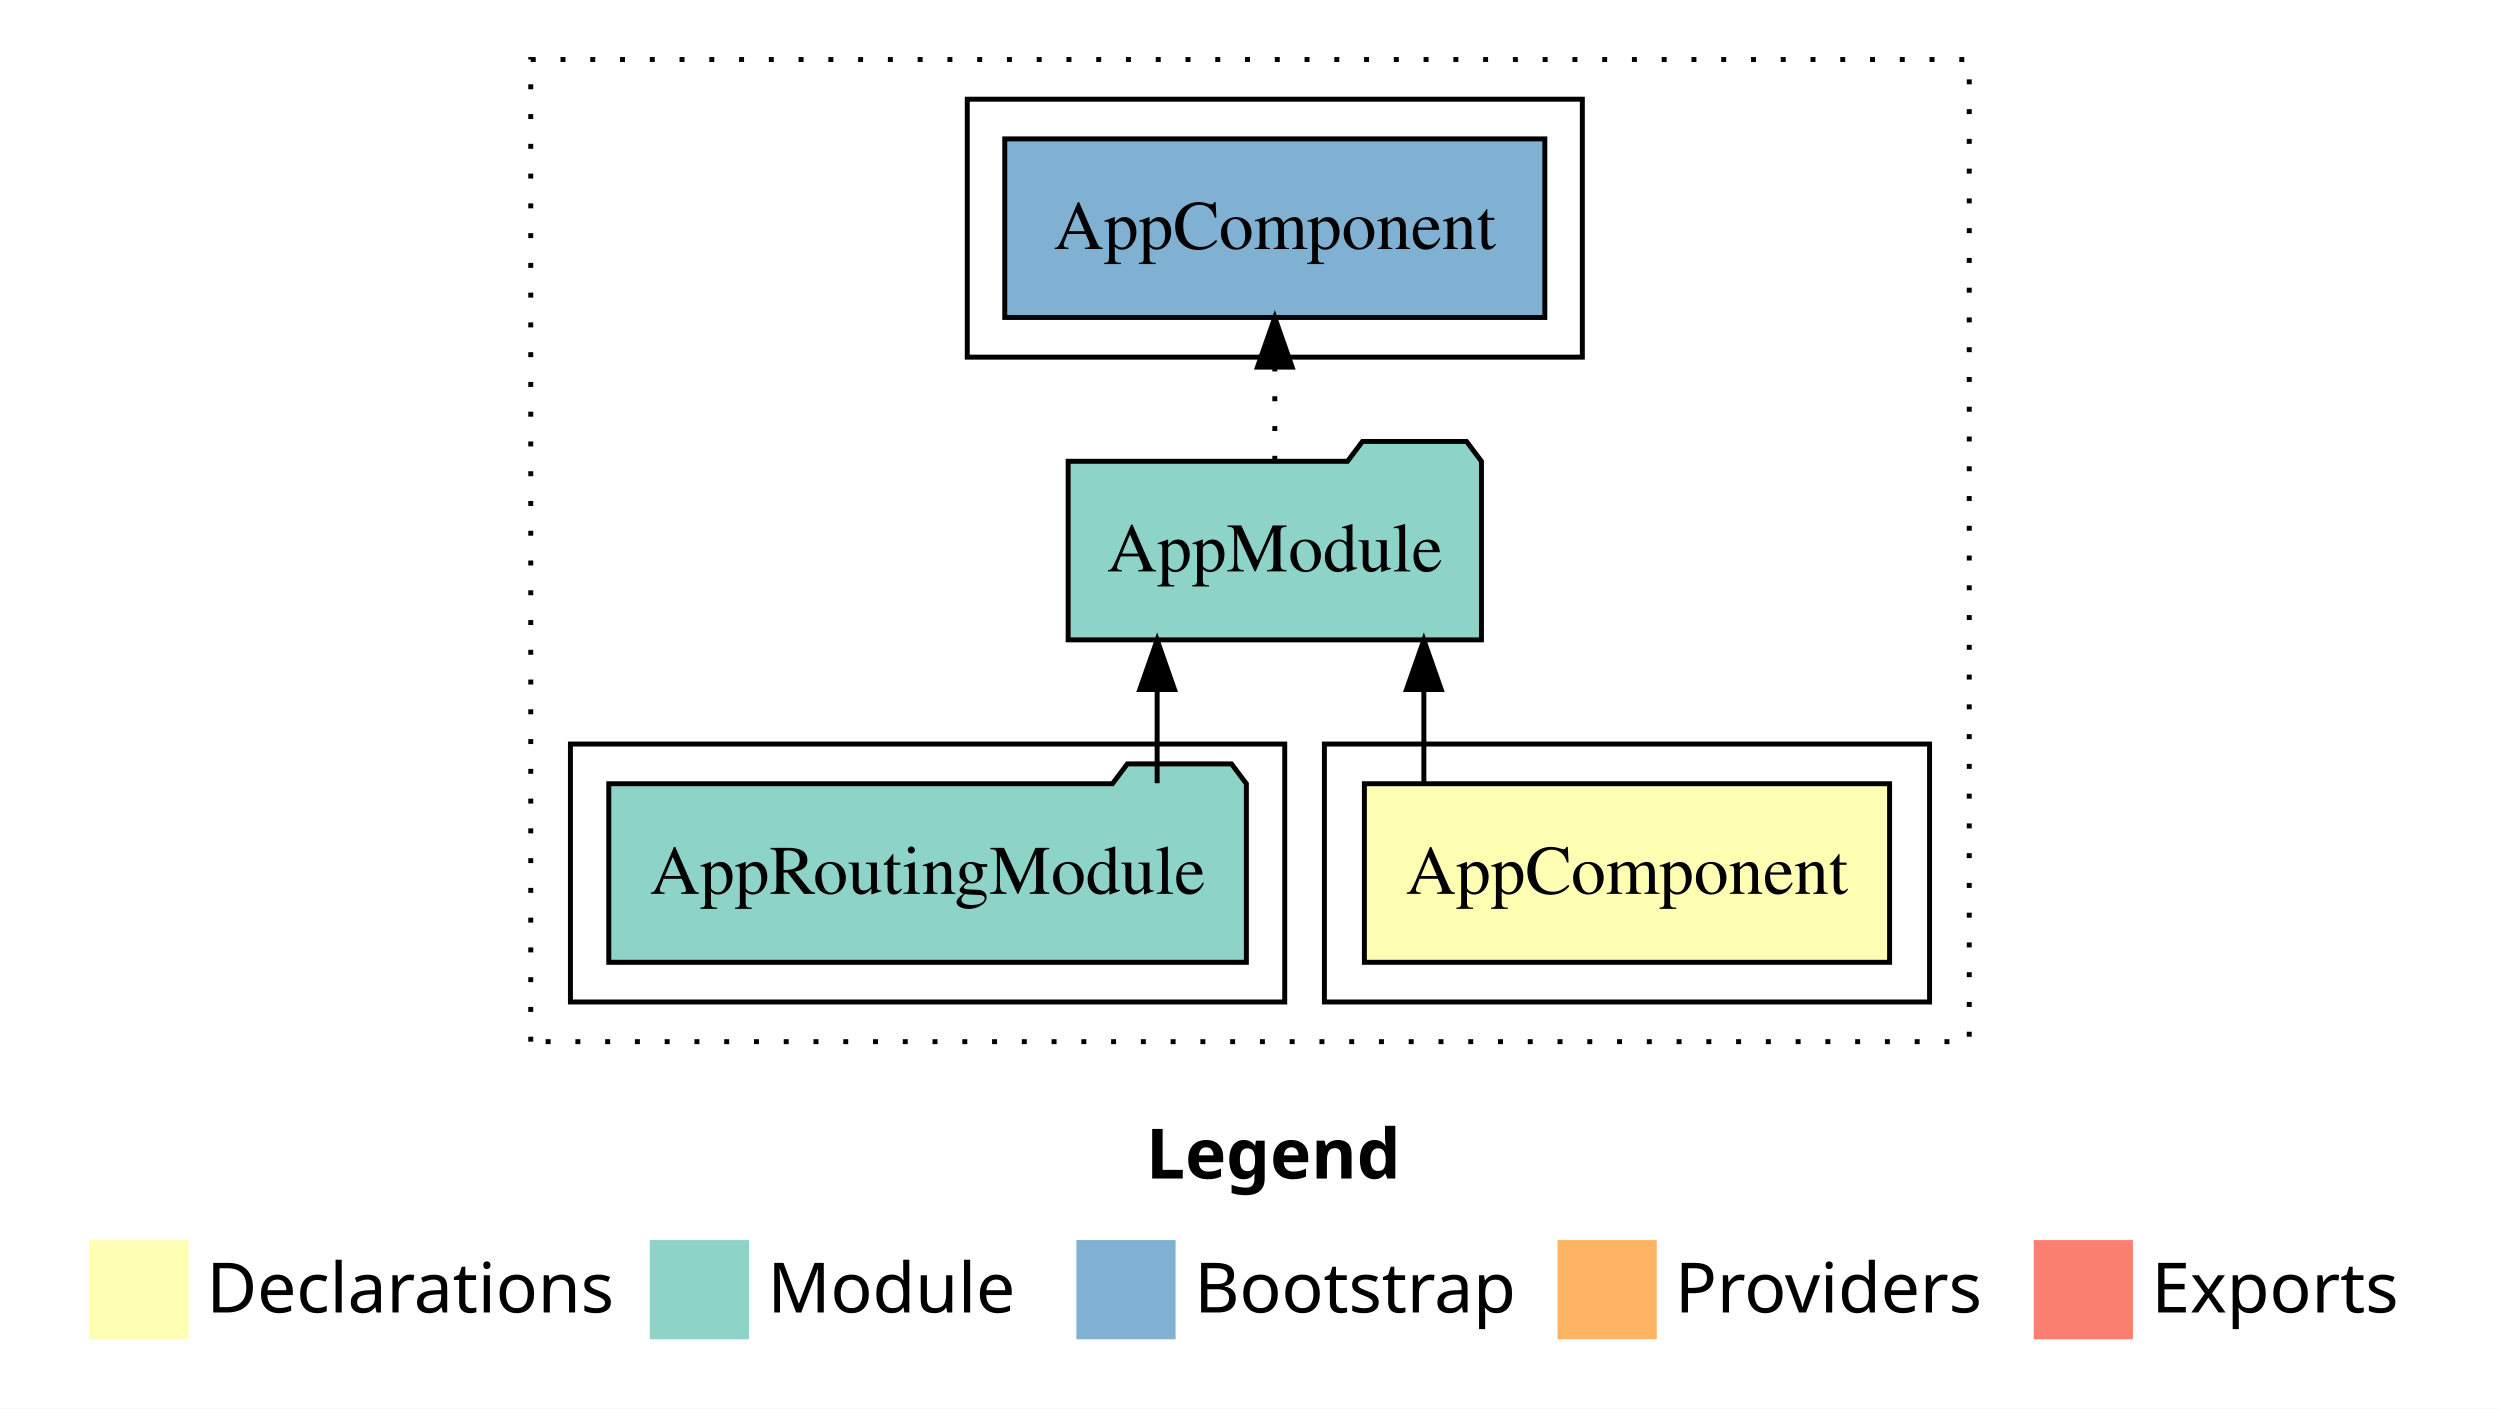
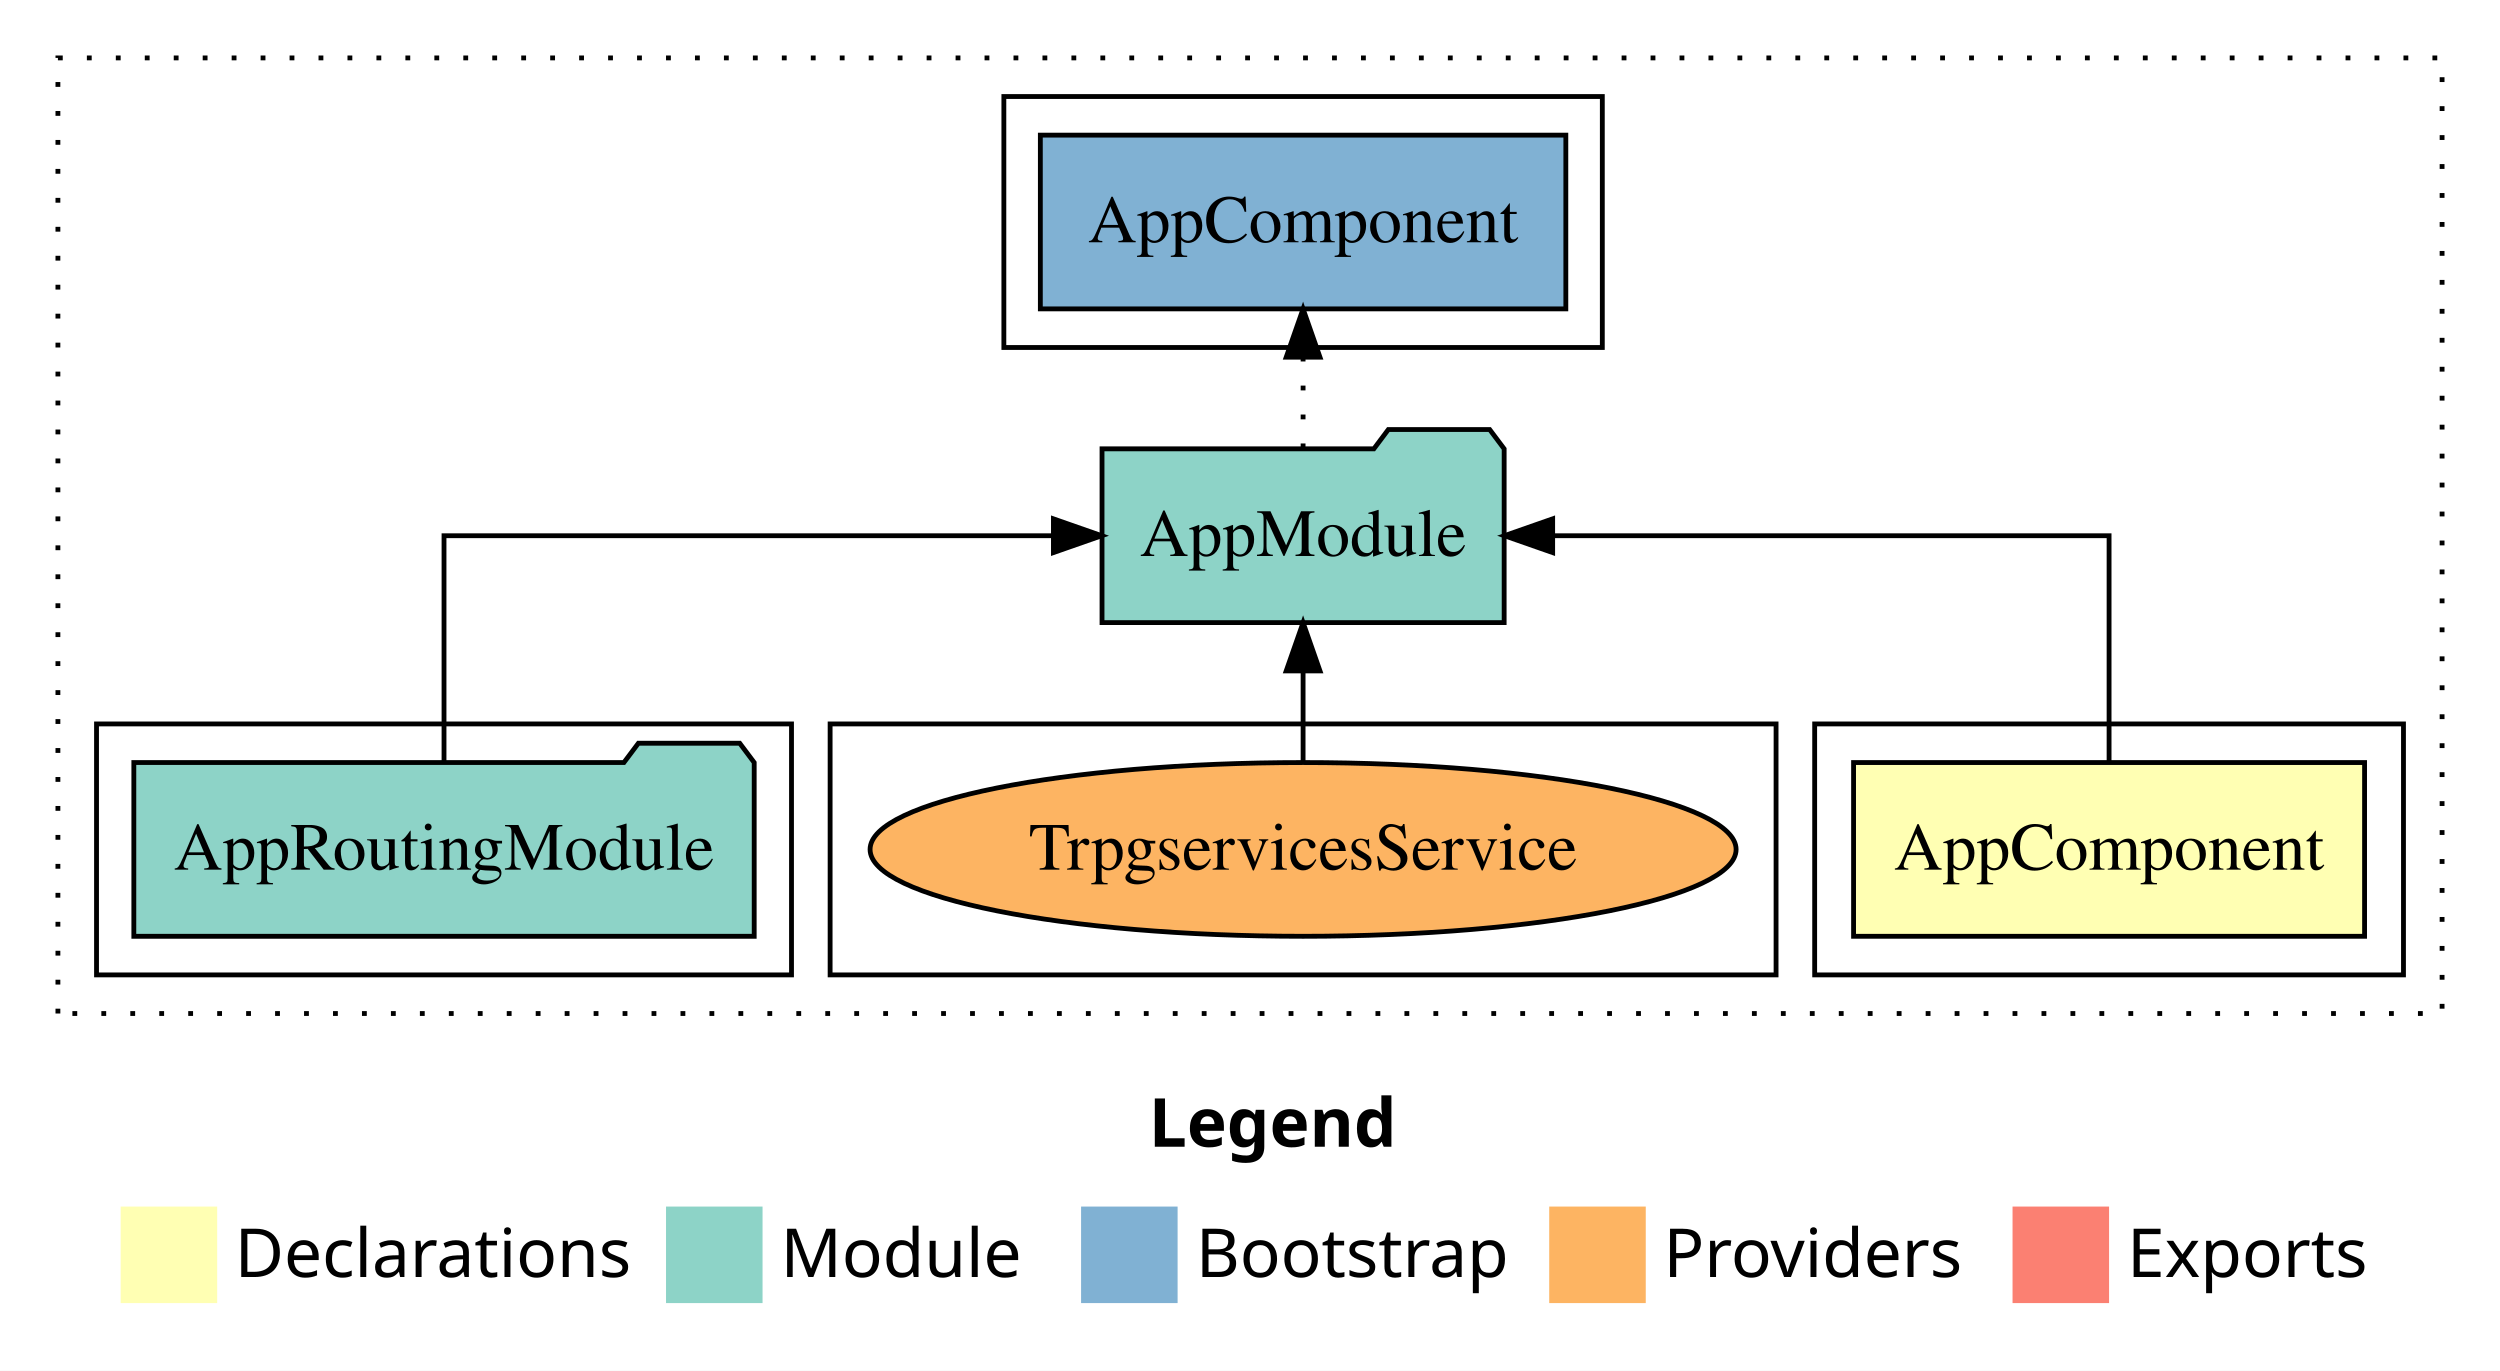
- <svg xmlns="http://www.w3.org/2000/svg" width="504pt" height="284pt" viewBox="0.00 0.00 504.00 284.00">
+ <svg xmlns="http://www.w3.org/2000/svg" width="518pt" height="284pt" viewBox="0.00 0.00 518.00 284.00">
  <g id="graph0" class="graph" transform="scale(1 1) rotate(0) translate(4 280)">
-     <polygon fill="white" stroke="transparent" points="-4,4 -4,-280 500,-280 500,4 -4,4" />
-     <text text-anchor="start" x="227.01" y="-42.4" font-family="sans-serif" font-weight="bold" font-size="14.00">Legend</text>
-     <polygon fill="#ffffb3" stroke="transparent" points="14,-10 14,-30 34,-30 34,-10 14,-10" />
-     <text text-anchor="start" x="37.63" y="-15.4" font-family="sans-serif" font-size="14.00">  Declarations</text>
-     <polygon fill="#8dd3c7" stroke="transparent" points="127,-10 127,-30 147,-30 147,-10 127,-10" />
-     <text text-anchor="start" x="150.73" y="-15.4" font-family="sans-serif" font-size="14.00">  Module</text>
-     <polygon fill="#80b1d3" stroke="transparent" points="213,-10 213,-30 233,-30 233,-10 213,-10" />
-     <text text-anchor="start" x="236.78" y="-15.4" font-family="sans-serif" font-size="14.00">  Bootstrap</text>
-     <polygon fill="#fdb462" stroke="transparent" points="310,-10 310,-30 330,-30 330,-10 310,-10" />
-     <text text-anchor="start" x="333.67" y="-15.4" font-family="sans-serif" font-size="14.00">  Providers</text>
-     <polygon fill="#fb8072" stroke="transparent" points="406,-10 406,-30 426,-30 426,-10 406,-10" />
-     <text text-anchor="start" x="429.73" y="-15.4" font-family="sans-serif" font-size="14.00">  Exports</text>
+     <polygon fill="white" stroke="transparent" points="-4,4 -4,-280 514,-280 514,4 -4,4" />
+     <text text-anchor="start" x="234.01" y="-42.4" font-family="sans-serif" font-weight="bold" font-size="14.00">Legend</text>
+     <polygon fill="#ffffb3" stroke="transparent" points="21,-10 21,-30 41,-30 41,-10 21,-10" />
+     <text text-anchor="start" x="44.63" y="-15.4" font-family="sans-serif" font-size="14.00">  Declarations</text>
+     <polygon fill="#8dd3c7" stroke="transparent" points="134,-10 134,-30 154,-30 154,-10 134,-10" />
+     <text text-anchor="start" x="157.73" y="-15.4" font-family="sans-serif" font-size="14.00">  Module</text>
+     <polygon fill="#80b1d3" stroke="transparent" points="220,-10 220,-30 240,-30 240,-10 220,-10" />
+     <text text-anchor="start" x="243.78" y="-15.4" font-family="sans-serif" font-size="14.00">  Bootstrap</text>
+     <polygon fill="#fdb462" stroke="transparent" points="317,-10 317,-30 337,-30 337,-10 317,-10" />
+     <text text-anchor="start" x="340.67" y="-15.4" font-family="sans-serif" font-size="14.00">  Providers</text>
+     <polygon fill="#fb8072" stroke="transparent" points="413,-10 413,-30 433,-30 433,-10 413,-10" />
+     <text text-anchor="start" x="436.73" y="-15.4" font-family="sans-serif" font-size="14.00">  Exports</text>
    <g id="clust1" class="cluster">
-       <polygon fill="none" stroke="black" stroke-dasharray="1,5" points="103,-70 103,-268 393,-268 393,-70 103,-70" />
+       <polygon fill="none" stroke="black" stroke-dasharray="1,5" points="8,-70 8,-268 502,-268 502,-70 8,-70" />
    </g>
    <g id="clust2" class="cluster">
-       <polygon fill="none" stroke="black" points="263,-78 263,-130 385,-130 385,-78 263,-78" />
+       <polygon fill="none" stroke="black" points="372,-78 372,-130 494,-130 494,-78 372,-78" />
+     </g>
+     <g id="clust6" class="cluster">
+       <polygon fill="none" stroke="black" points="204,-208 204,-260 328,-260 328,-208 204,-208" />
+     </g>
+     <g id="clust7" class="cluster">
+       <polygon fill="none" stroke="black" points="168,-78 168,-130 364,-130 364,-78 168,-78" />
    </g>
    <g id="clust4" class="cluster">
-       <polygon fill="none" stroke="black" points="111,-78 111,-130 255,-130 255,-78 111,-78" />
-     </g>
-     <g id="clust6" class="cluster">
-       <polygon fill="none" stroke="black" points="191,-208 191,-260 315,-260 315,-208 191,-208" />
+       <polygon fill="none" stroke="black" points="16,-78 16,-130 160,-130 160,-78 16,-78" />
    </g>
    <g id="node1" class="node">
-       <polygon fill="#ffffb3" stroke="black" points="376.94,-122 271.06,-122 271.06,-86 376.94,-86 376.94,-122" />
-       <text text-anchor="middle" x="324" y="-99.8" font-family="Times,serif" font-size="14.00">AppComponent</text>
+       <polygon fill="#ffffb3" stroke="black" points="485.94,-122 380.06,-122 380.06,-86 485.94,-86 485.94,-122" />
+       <text text-anchor="middle" x="433" y="-99.8" font-family="Times,serif" font-size="14.00">AppComponent</text>
    </g>
    <g id="node2" class="node">
-       <polygon fill="#8dd3c7" stroke="black" points="294.66,-187 291.66,-191 270.66,-191 267.66,-187 211.34,-187 211.34,-151 294.66,-151 294.66,-187" />
-       <text text-anchor="middle" x="253" y="-164.8" font-family="Times,serif" font-size="14.00">AppModule</text>
+       <polygon fill="#8dd3c7" stroke="black" points="307.66,-187 304.66,-191 283.66,-191 280.66,-187 224.34,-187 224.34,-151 307.66,-151 307.66,-187" />
+       <text text-anchor="middle" x="266" y="-164.8" font-family="Times,serif" font-size="14.00">AppModule</text>
    </g>
    <g id="edge1" class="edge">
-       <path fill="none" stroke="black" d="M283.05,-122.11C283.05,-122.11 283.05,-140.99 283.05,-140.99" />
-       <polygon fill="black" stroke="black" points="279.55,-140.99 283.05,-150.99 286.55,-140.99 279.55,-140.99" />
+       <path fill="none" stroke="black" d="M433,-122.11C433,-141.34 433,-169 433,-169 433,-169 317.71,-169 317.71,-169" />
+       <polygon fill="black" stroke="black" points="317.71,-165.5 307.71,-169 317.71,-172.5 317.71,-165.5" />
    </g>
    <g id="node4" class="node">
-       <polygon fill="#80b1d3" stroke="black" points="307.44,-252 198.56,-252 198.56,-216 307.44,-216 307.44,-252" />
-       <text text-anchor="middle" x="253" y="-229.8" font-family="Times,serif" font-size="14.00">AppComponent </text>
+       <polygon fill="#80b1d3" stroke="black" points="320.44,-252 211.56,-252 211.56,-216 320.44,-216 320.44,-252" />
+       <text text-anchor="middle" x="266" y="-229.8" font-family="Times,serif" font-size="14.00">AppComponent </text>
    </g>
    <g id="edge3" class="edge">
-       <path fill="none" stroke="black" stroke-dasharray="1,5" d="M253,-187.11C253,-187.11 253,-205.99 253,-205.99" />
-       <polygon fill="black" stroke="black" points="249.5,-205.99 253,-215.99 256.5,-205.99 249.5,-205.99" />
+       <path fill="none" stroke="black" stroke-dasharray="1,5" d="M266,-187.11C266,-187.11 266,-205.99 266,-205.99" />
+       <polygon fill="black" stroke="black" points="262.5,-205.99 266,-215.99 269.5,-205.99 262.5,-205.99" />
    </g>
    <g id="node3" class="node">
-       <polygon fill="#8dd3c7" stroke="black" points="247.27,-122 244.27,-126 223.27,-126 220.27,-122 118.73,-122 118.73,-86 247.27,-86 247.27,-122" />
-       <text text-anchor="middle" x="183" y="-99.8" font-family="Times,serif" font-size="14.00">AppRoutingModule</text>
+       <polygon fill="#8dd3c7" stroke="black" points="152.27,-122 149.27,-126 128.27,-126 125.27,-122 23.73,-122 23.73,-86 152.27,-86 152.27,-122" />
+       <text text-anchor="middle" x="88" y="-99.8" font-family="Times,serif" font-size="14.00">AppRoutingModule</text>
    </g>
    <g id="edge2" class="edge">
-       <path fill="none" stroke="black" d="M229.28,-122.11C229.28,-122.11 229.28,-140.99 229.28,-140.99" />
-       <polygon fill="black" stroke="black" points="225.78,-140.99 229.28,-150.99 232.78,-140.99 225.78,-140.99" />
+       <path fill="none" stroke="black" d="M88,-122.11C88,-141.34 88,-169 88,-169 88,-169 214.27,-169 214.27,-169" />
+       <polygon fill="black" stroke="black" points="214.27,-172.5 224.27,-169 214.27,-165.5 214.27,-172.5" />
+     </g>
+     <g id="node5" class="node">
+       <ellipse fill="#fdb462" stroke="black" cx="266" cy="-104" rx="89.72" ry="18" />
+       <text text-anchor="middle" x="266" y="-99.8" font-family="Times,serif" font-size="14.00">TrpgservicesService</text>
+     </g>
+     <g id="edge4" class="edge">
+       <path fill="none" stroke="black" d="M266,-122.11C266,-122.11 266,-140.99 266,-140.99" />
+       <polygon fill="black" stroke="black" points="262.5,-140.99 266,-150.99 269.5,-140.99 262.5,-140.99" />
    </g>
  </g>
</svg>
